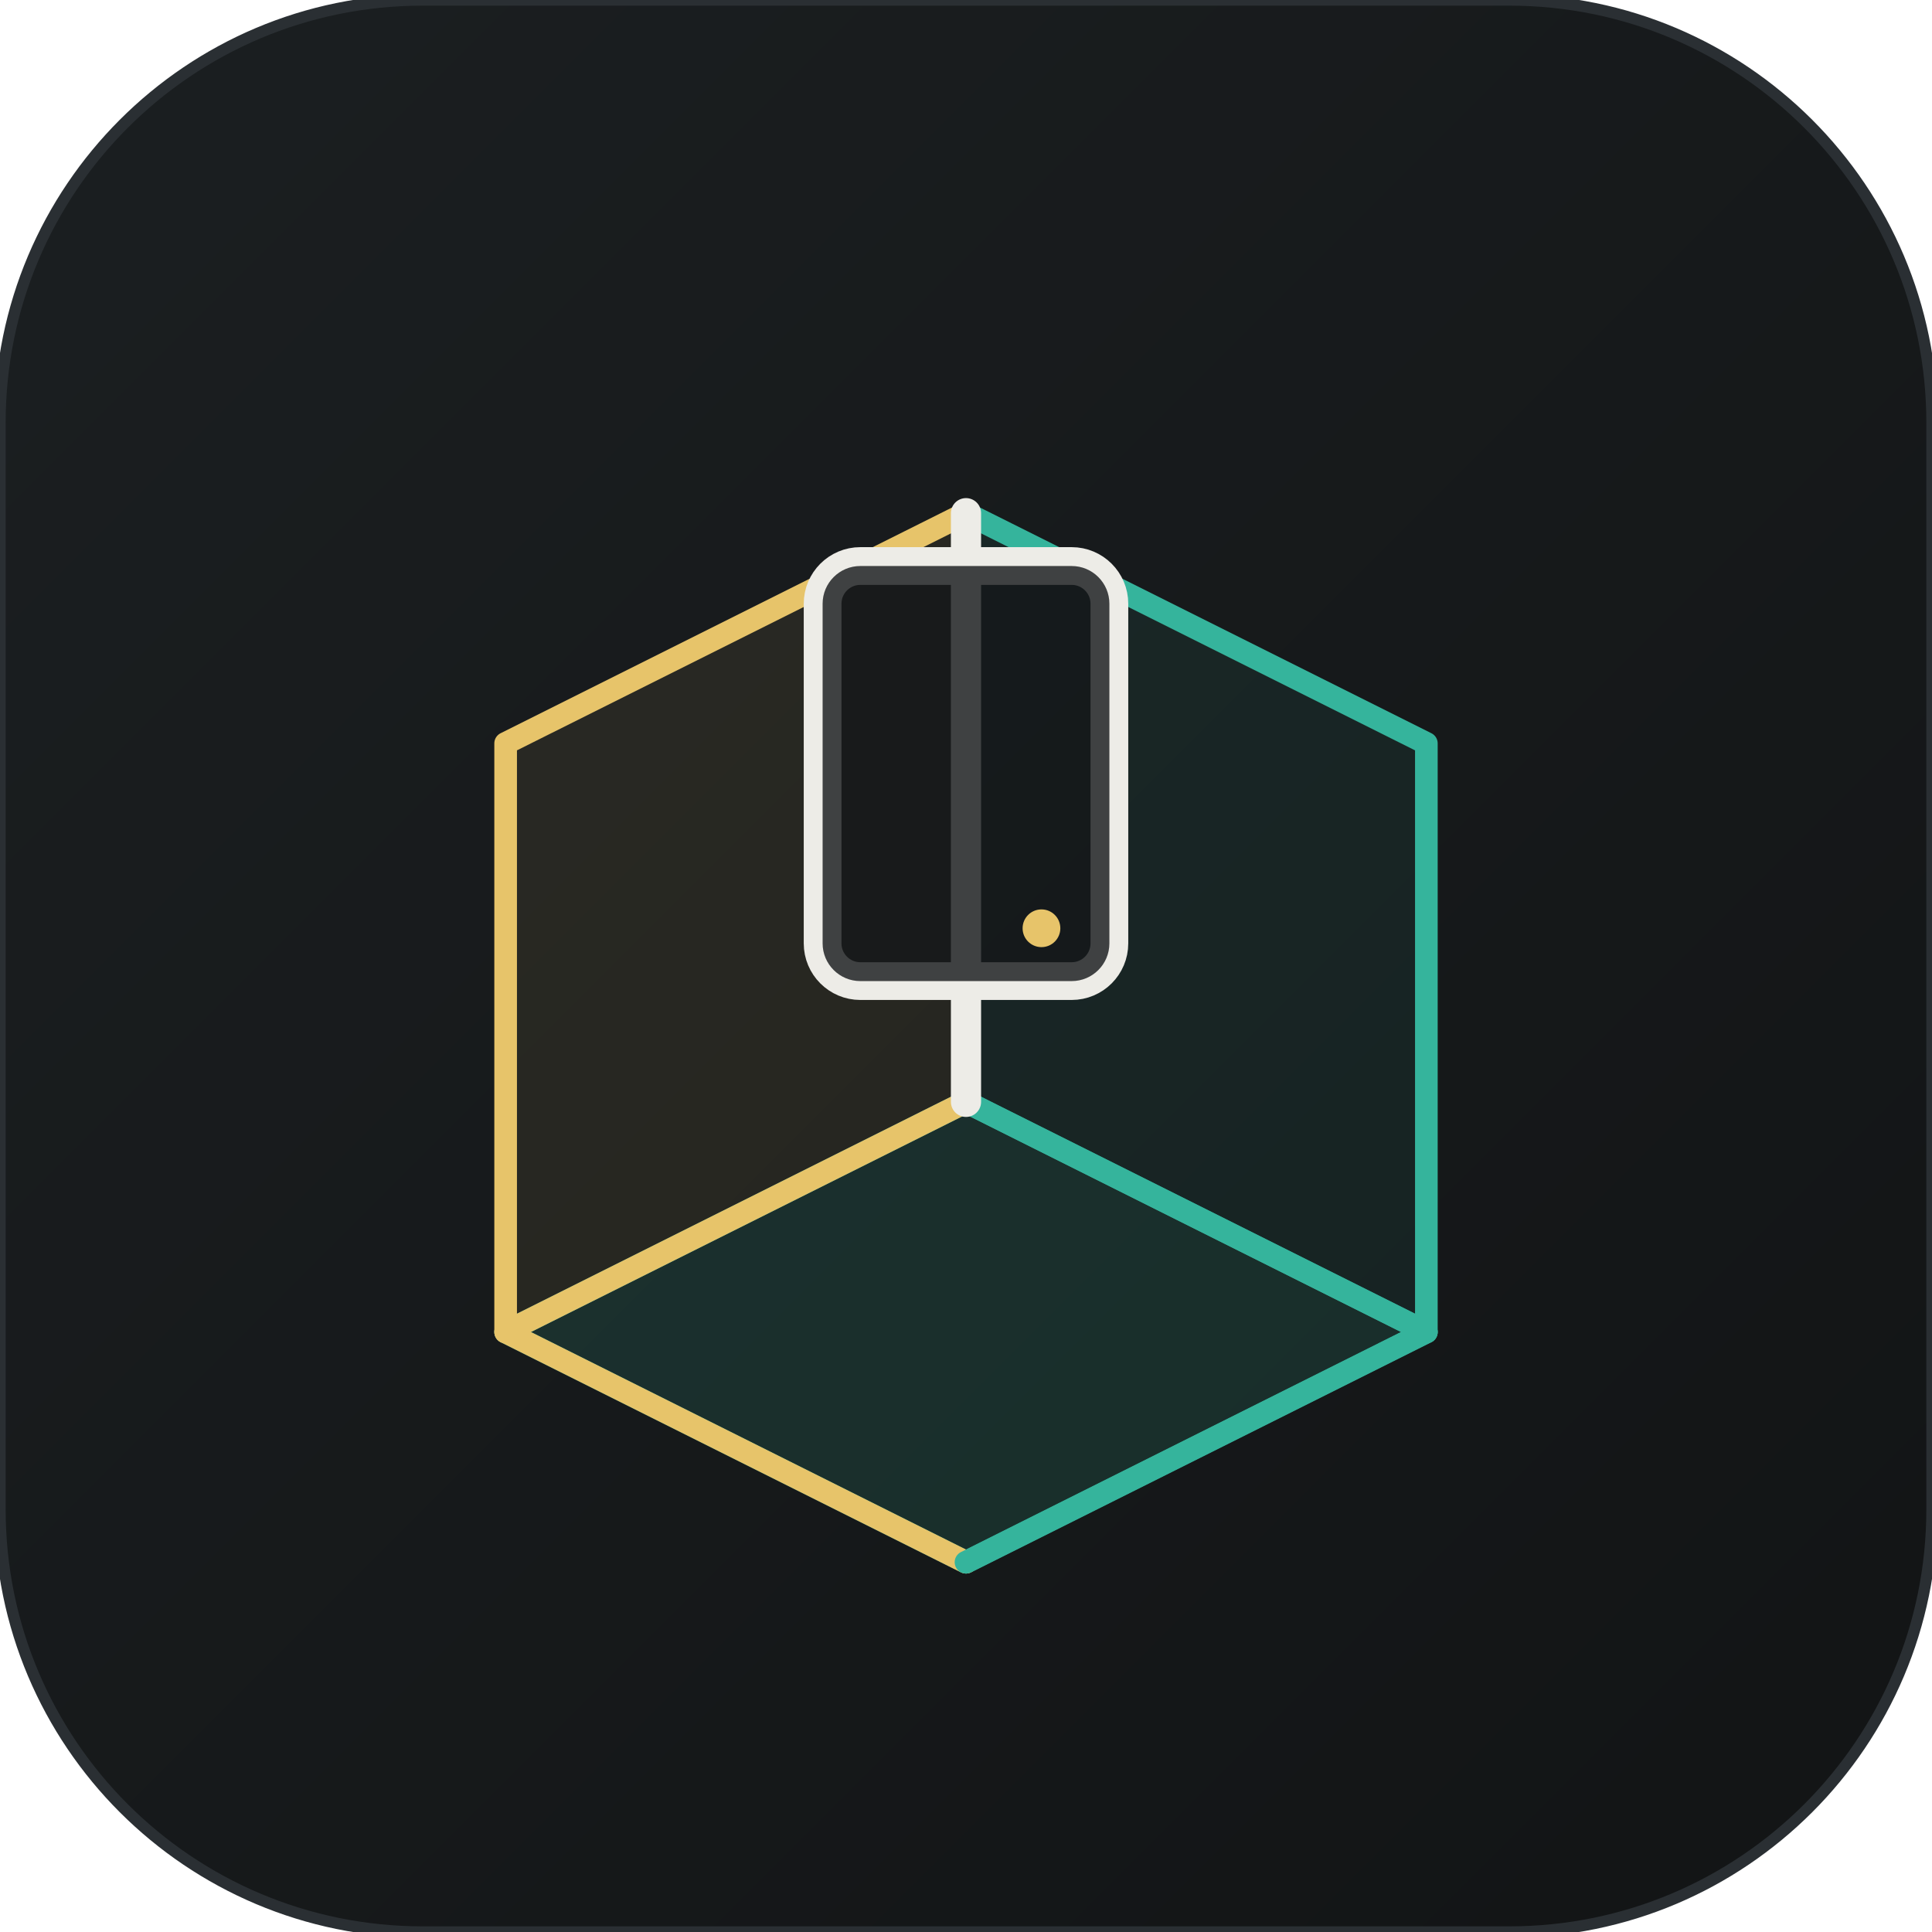
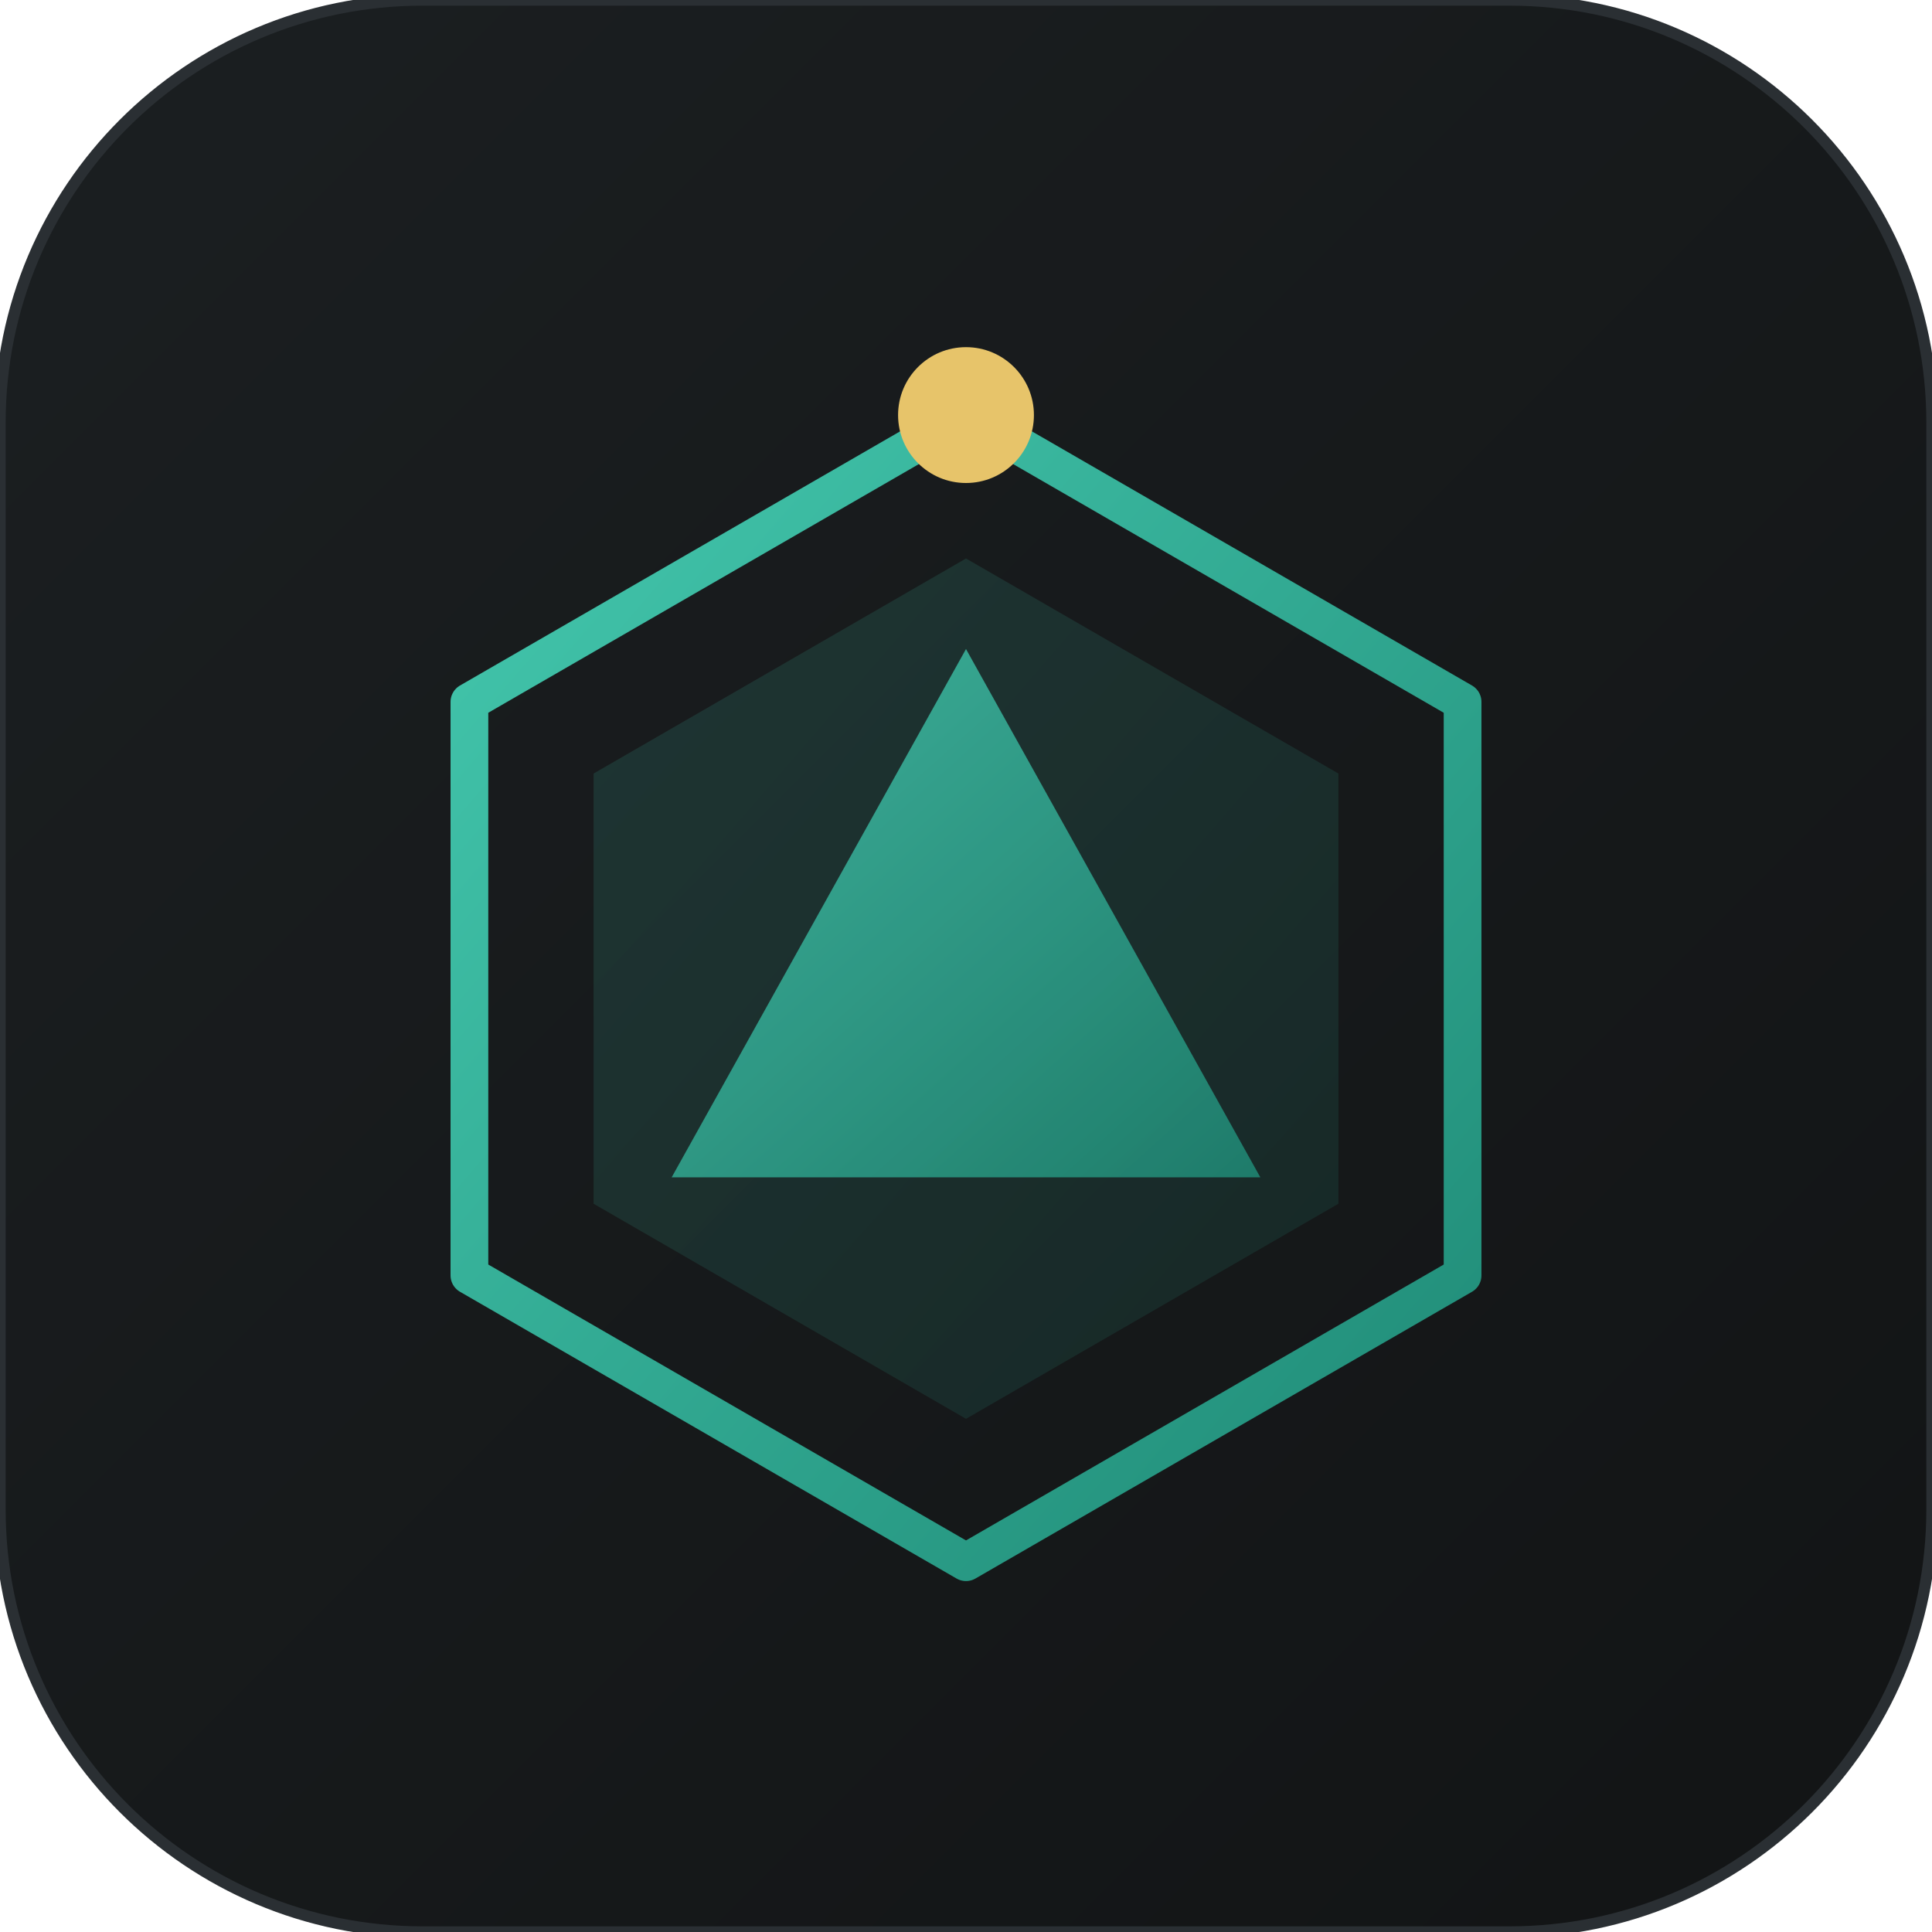
<svg xmlns="http://www.w3.org/2000/svg" viewBox="0 0 512 512" width="512" height="512">
  <defs>
    <linearGradient id="bg" x1="0" y1="0" x2="1" y2="1">
      <stop offset="0" stop-color="#1b1f21" />
      <stop offset="1" stop-color="#121415" />
    </linearGradient>
-     <linearGradient id="i" x1="0" y1="0" x2="1" y2="1">
+     <linearGradient id="geo" x1="0" y1="0" x2="1" y2="1">
      <stop offset="0" stop-color="#44c8ae" />
-       <stop offset="1" stop-color="#2a9c86" />
+       <stop offset="1" stop-color="#1f8a76" />
    </linearGradient>
  </defs>
  <rect x="0" y="0" width="512" height="512" rx="112" fill="url(#bg)" />
  <rect x="0" y="0" width="512" height="512" rx="112" fill="none" stroke="#2a2f33" stroke-width="3" />
-   <g transform="translate(256 292)">
-     <polygon points="0,0 -122,61 0,122 122,61" fill="#35b49c25" />
-     <polygon points="0,0 -122,61 0,122 122,61" fill="none" stroke="#35b49c" stroke-width="6" stroke-linejoin="round" />
-     <polygon points="0,0 122,61 122,-95 0,-156" fill="#35b49c14" />
-     <polygon points="0,0 122,61 122,-95 0,-156" fill="none" stroke="#35b49c" stroke-width="6" stroke-linejoin="round" />
-     <polygon points="0,0 -122,61 -122,-95 0,-156" fill="#e7c46a14" />
-     <polygon points="0,0 -122,61 -122,-95 0,-156" fill="none" stroke="#e7c46a" stroke-width="6" stroke-linejoin="round" />
-     <line x1="-122" y1="61" x2="0" y2="122" stroke="#e7c46a" stroke-width="6" stroke-linecap="round" />
-     <line x1="0" y1="122" x2="122" y2="61" stroke="#35b49c" stroke-width="6" stroke-linecap="round" />
-     <line x1="0" y1="0" x2="0" y2="-156" stroke="#edece7" stroke-width="8" stroke-linecap="round" />
-   </g>
-   <g transform="translate(256 150)">
-     <rect x="-38" y="0" width="76" height="110" rx="10" fill="none" stroke="#edece7" stroke-width="10" />
-     <rect x="-38" y="0" width="76" height="110" rx="10" fill="#151719cc" />
-     <circle cx="20" cy="96" r="5" fill="#e7c46a" />
+   <g transform="translate(256 262)">
+     <g>
+       <animateTransform attributeName="transform" type="rotate" values="-5 0 0; 5 0 0; -5 0 0" dur="6s" repeatCount="indefinite" calcMode="spline" keySplines="0.45 0 0.55 1; 0.45 0 0.55 1" />
+       <polygon points="0,-152 131.6,-76 131.6,76 0,152 -131.6,76 -131.6,-76" fill="none" stroke="url(#geo)" stroke-width="10" stroke-linejoin="round" />
+       <polygon points="0,-114 98.7,-57 98.7,57 0,114 -98.7,57 -98.7,-57" fill="url(#geo)" opacity=".15" />
+       <g>
+         <animateTransform attributeName="transform" type="rotate" values="0 0 0; 360 0 0" dur="28s" repeatCount="indefinite" />
+         <polygon points="0,-90 78,50 -78,50" fill="url(#geo)" opacity=".85" />
+       </g>
+     </g>
+     <g>
+       <animateTransform attributeName="transform" type="rotate" values="0 0 0; 360 0 0" dur="4s" repeatCount="indefinite" />
+       <circle cx="0" cy="-152" r="18" fill="#e7c46a" />
+     </g>
  </g>
</svg>
